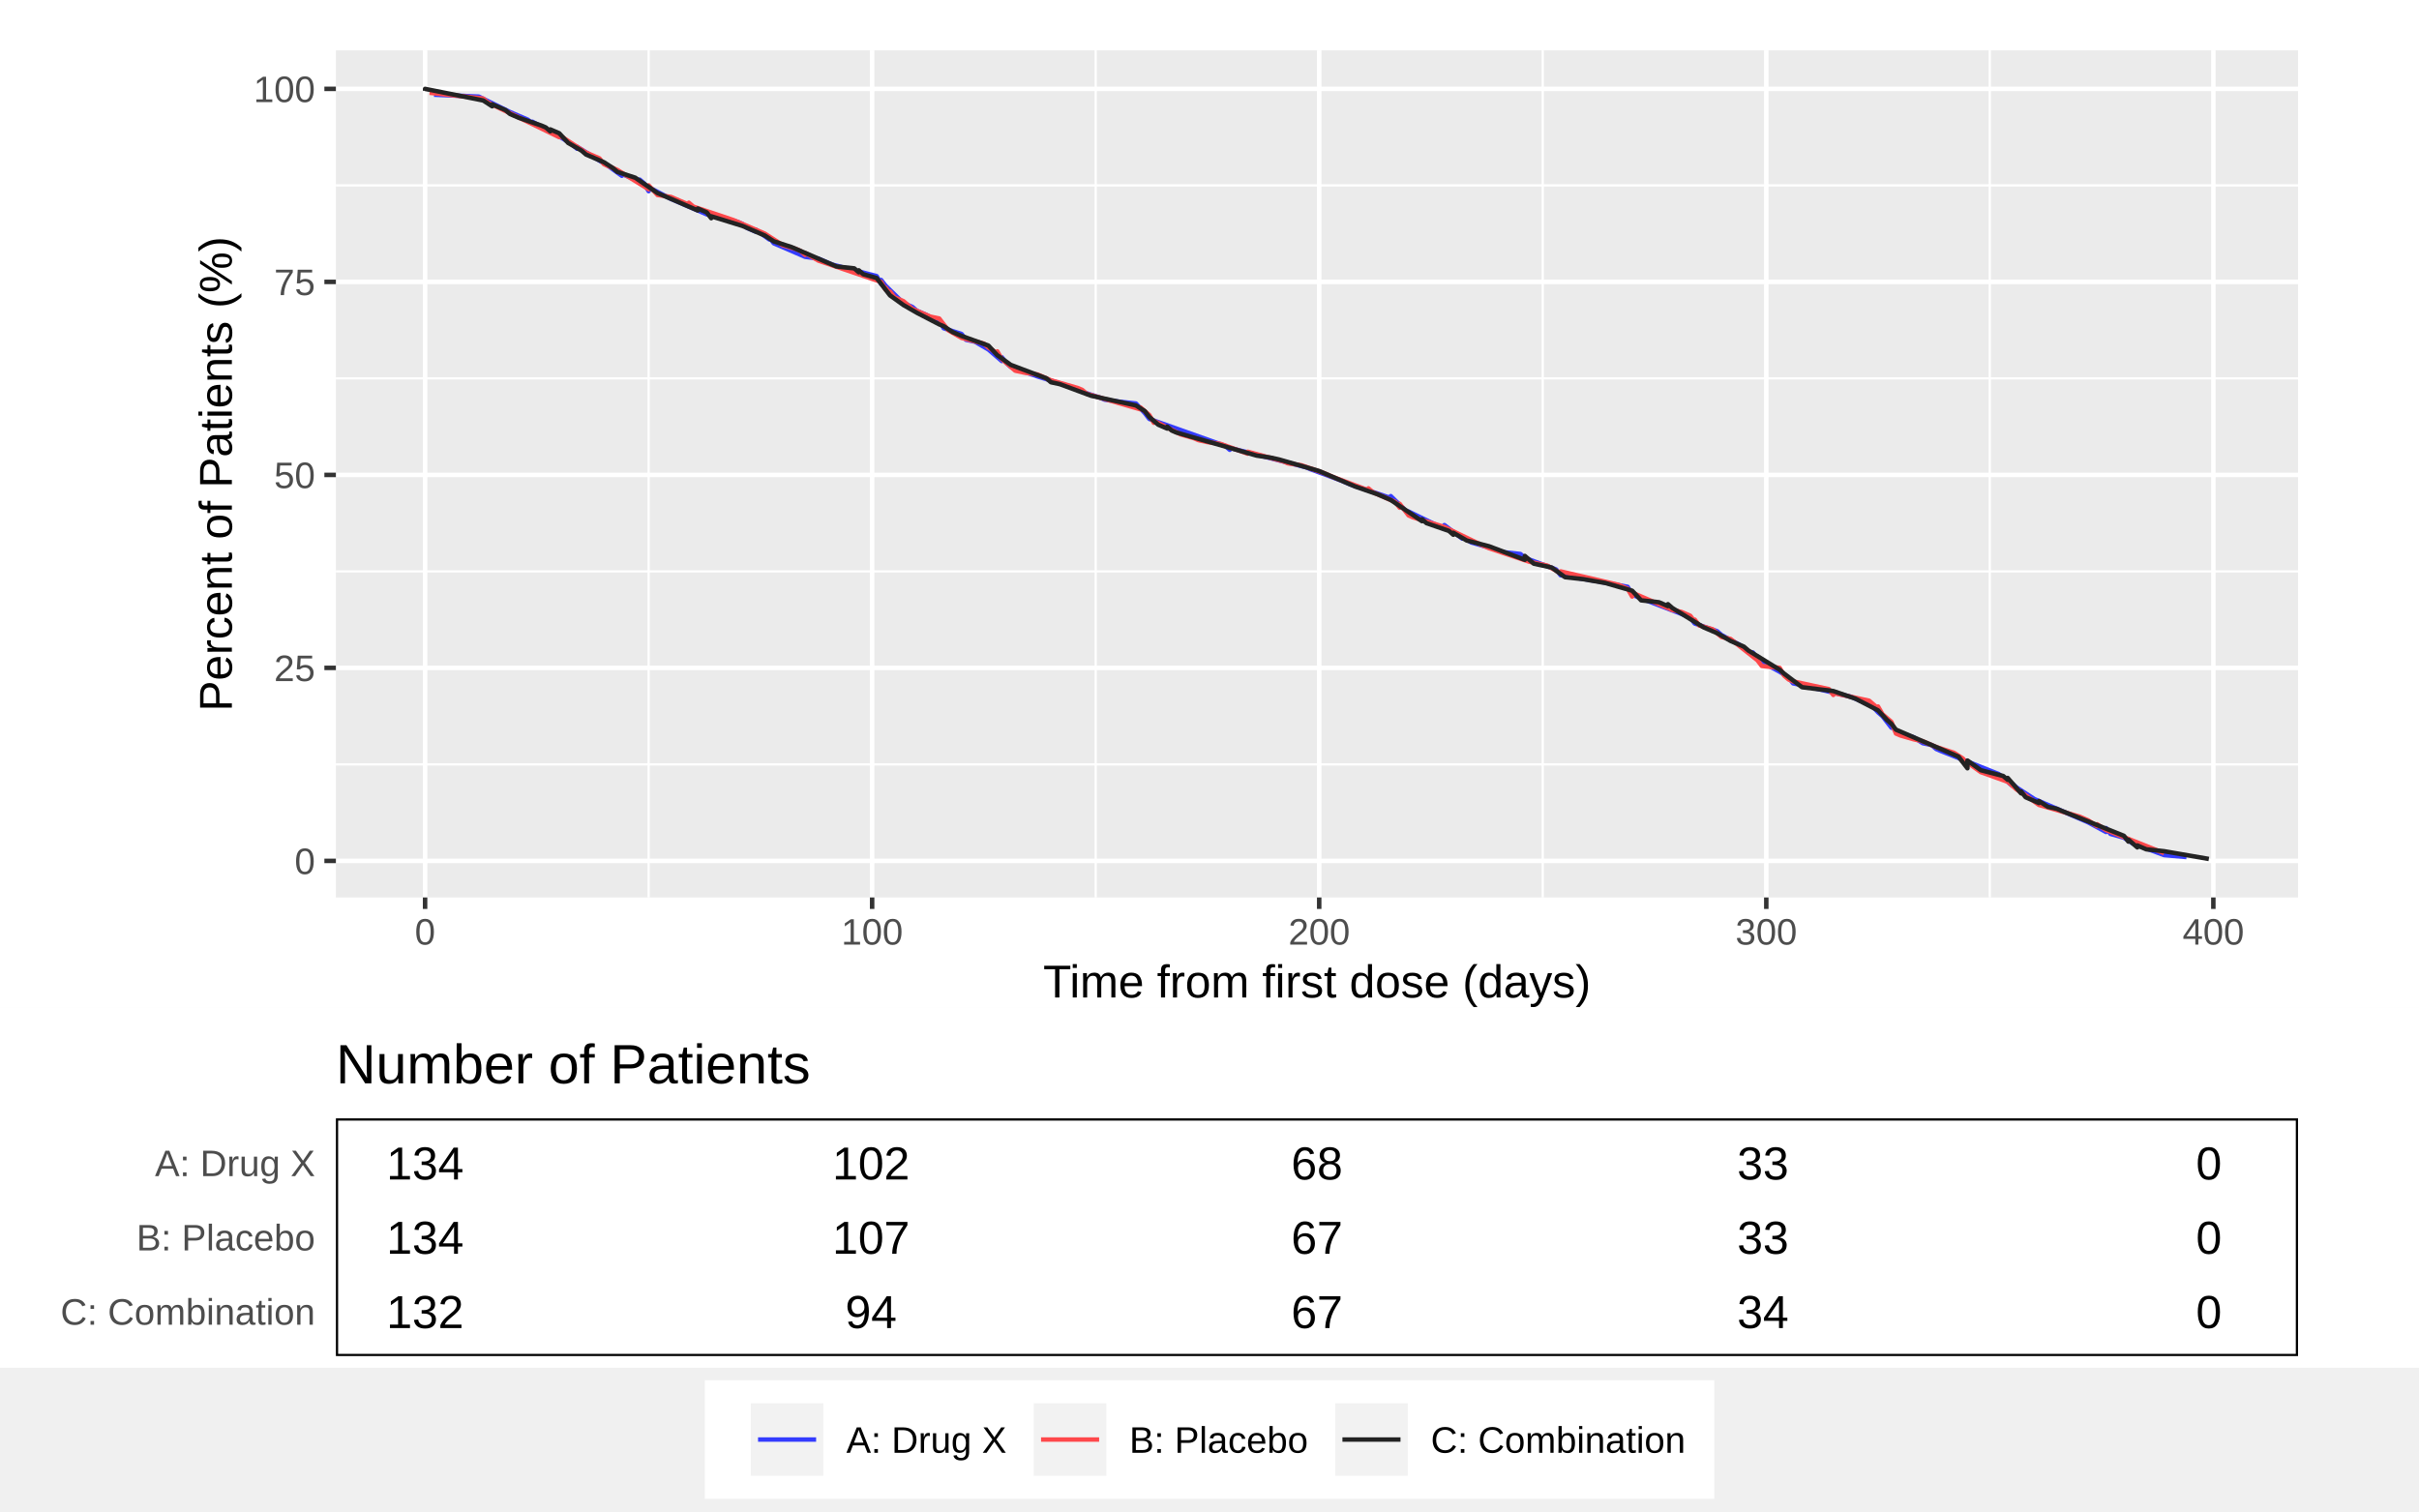
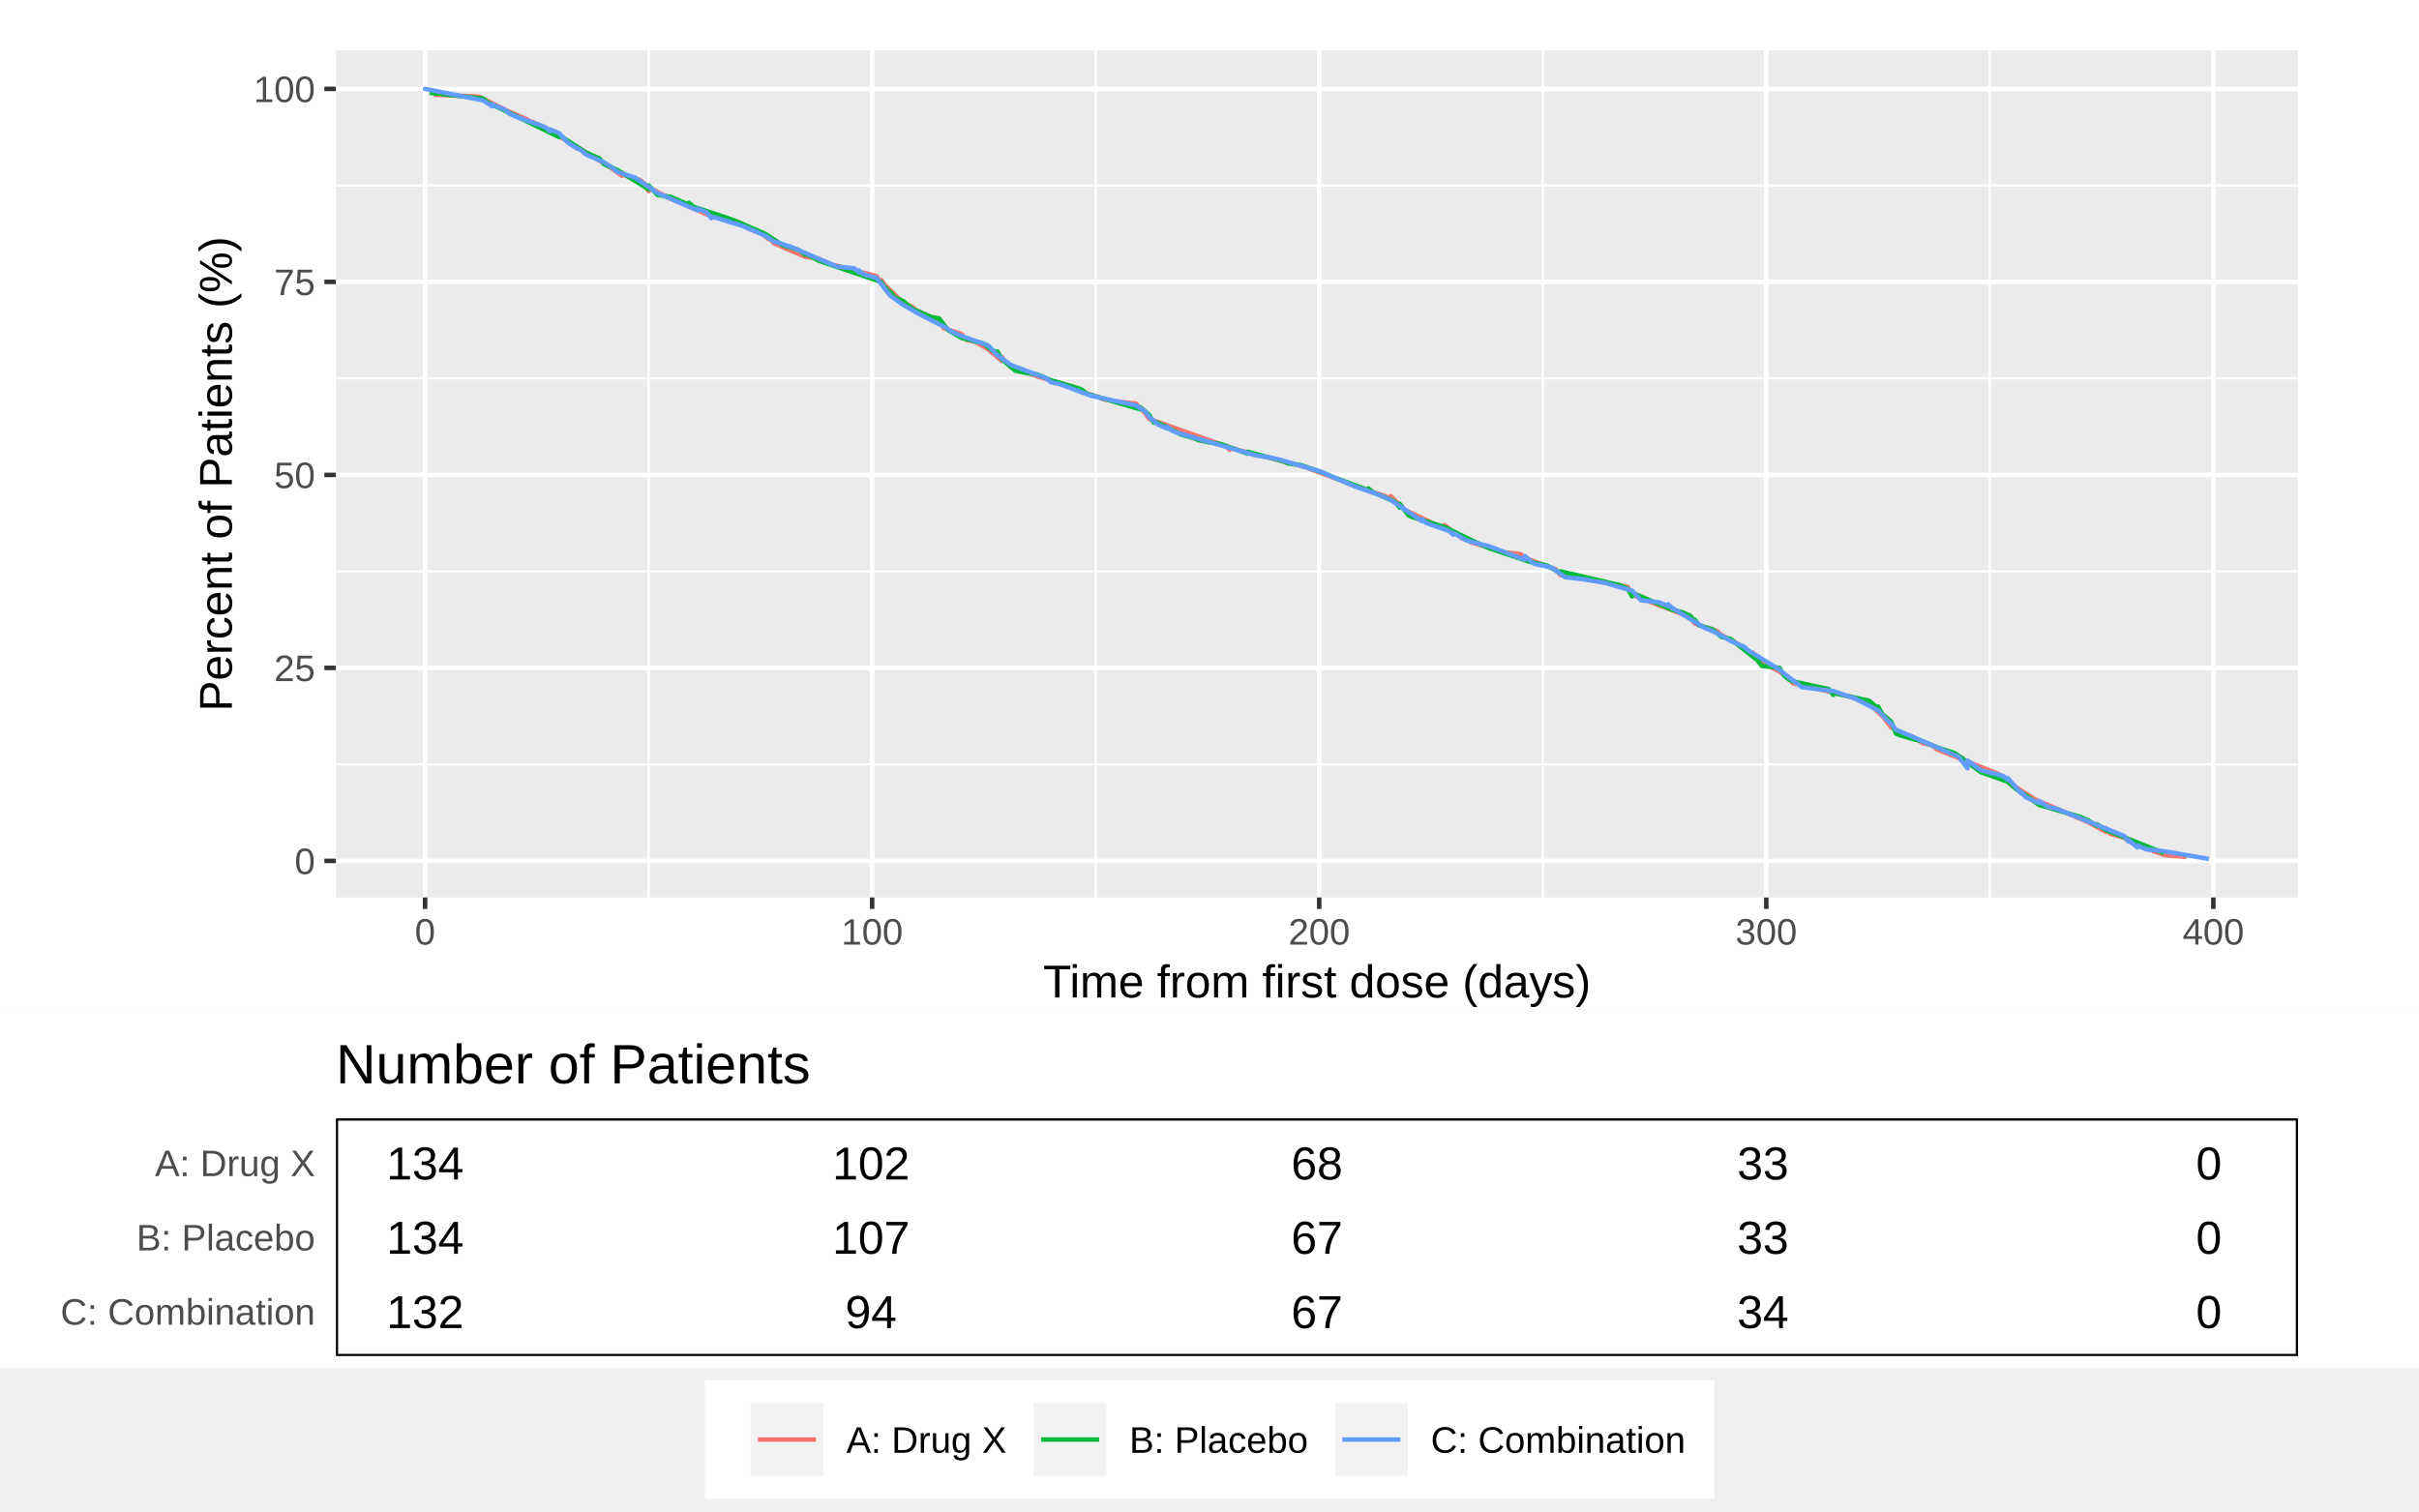
<svg xmlns="http://www.w3.org/2000/svg" class="svglite" width="576.00pt" height="360.00pt" viewBox="0 0 576.00 360.00">
  <defs>
    <style type="text/css">
    .svglite line, .svglite polyline, .svglite polygon, .svglite path, .svglite rect, .svglite circle {
      fill: none;
      stroke: #000000;
      stroke-linecap: round;
      stroke-linejoin: round;
      stroke-miterlimit: 10.00;
    }
    .svglite text {
      white-space: pre;
    }
  </style>
  </defs>
  <rect width="100%" height="100%" style="stroke: none; fill: none;" />
  <defs>
    <clipPath id="cpMC4wMHw1NzYuMDB8MC4wMHwzNjAuMDA=">
      <rect x="0.00" y="0.00" width="576.00" height="360.00" />
    </clipPath>
  </defs>
  <g clip-path="url(#cpMC4wMHw1NzYuMDB8MC4wMHwzNjAuMDA=)">
</g>
  <defs>
    <clipPath id="cpMC4wMHw1NzYuMDB8MC4wMHwyNDAuMDA=">
      <rect x="0.00" y="0.00" width="576.00" height="240.00" />
    </clipPath>
  </defs>
  <g clip-path="url(#cpMC4wMHw1NzYuMDB8MC4wMHwyNDAuMDA=)">
    <rect x="0.00" y="-0" width="576.00" height="240.00" style="stroke-width: 1.07; stroke: #FFFFFF; fill: #FFFFFF;" />
  </g>
  <g clip-path="url(#cpMC4wMHw1NzYuMDB8MC4wMHwzNjAuMDA=)">
</g>
  <defs>
    <clipPath id="cpNzkuOTh8NTQ3LjIwfDEyLjAwfDIxMy43NQ==">
      <rect x="79.98" y="12.00" width="467.22" height="201.75" />
    </clipPath>
  </defs>
  <g clip-path="url(#cpNzkuOTh8NTQ3LjIwfDEyLjAwfDIxMy43NQ==)">
    <rect x="79.98" y="12.00" width="467.22" height="201.75" style="stroke-width: 1.07; stroke: none; fill: #EBEBEB;" />
    <polyline points="79.98,182.06 547.20,182.06 " style="stroke-width: 0.53; stroke: #FFFFFF; stroke-linecap: butt;" />
    <polyline points="79.98,136.09 547.20,136.09 " style="stroke-width: 0.53; stroke: #FFFFFF; stroke-linecap: butt;" />
    <polyline points="79.98,90.12 547.20,90.12 " style="stroke-width: 0.53; stroke: #FFFFFF; stroke-linecap: butt;" />
    <polyline points="79.98,44.15 547.20,44.15 " style="stroke-width: 0.53; stroke: #FFFFFF; stroke-linecap: butt;" />
    <polyline points="154.45,213.75 154.45,12.00 " style="stroke-width: 0.53; stroke: #FFFFFF; stroke-linecap: butt;" />
    <polyline points="260.90,213.75 260.90,12.00 " style="stroke-width: 0.53; stroke: #FFFFFF; stroke-linecap: butt;" />
    <polyline points="367.35,213.75 367.35,12.00 " style="stroke-width: 0.53; stroke: #FFFFFF; stroke-linecap: butt;" />
    <polyline points="473.80,213.75 473.80,12.00 " style="stroke-width: 0.53; stroke: #FFFFFF; stroke-linecap: butt;" />
    <polyline points="79.98,205.04 547.20,205.04 " style="stroke-width: 1.07; stroke: #FFFFFF; stroke-linecap: butt;" />
    <polyline points="79.98,159.07 547.20,159.07 " style="stroke-width: 1.07; stroke: #FFFFFF; stroke-linecap: butt;" />
    <polyline points="79.98,113.11 547.20,113.11 " style="stroke-width: 1.07; stroke: #FFFFFF; stroke-linecap: butt;" />
    <polyline points="79.98,67.14 547.20,67.14 " style="stroke-width: 1.07; stroke: #FFFFFF; stroke-linecap: butt;" />
    <polyline points="79.98,21.17 547.20,21.17 " style="stroke-width: 1.07; stroke: #FFFFFF; stroke-linecap: butt;" />
    <polyline points="101.22,213.75 101.22,12.00 " style="stroke-width: 1.07; stroke: #FFFFFF; stroke-linecap: butt;" />
    <polyline points="207.67,213.75 207.67,12.00 " style="stroke-width: 1.07; stroke: #FFFFFF; stroke-linecap: butt;" />
    <polyline points="314.12,213.75 314.12,12.00 " style="stroke-width: 1.07; stroke: #FFFFFF; stroke-linecap: butt;" />
    <polyline points="420.58,213.75 420.58,12.00 " style="stroke-width: 1.07; stroke: #FFFFFF; stroke-linecap: butt;" />
    <polyline points="527.03,213.75 527.03,12.00 " style="stroke-width: 1.07; stroke: #FFFFFF; stroke-linecap: butt;" />
-     <polyline points="103.35,22.55 114.00,23.01 121.45,26.69 125.71,28.53 126.77,29.44 126.77,28.99 134.22,33.12 136.35,34.50 137.41,35.42 137.41,34.96 144.87,39.56 148.06,41.86 148.06,41.40 152.32,43.24 152.32,42.78 153.38,43.69 154.45,45.53 154.45,44.61 159.77,47.37 168.29,51.05 175.74,52.89 176.80,53.35 177.87,54.27 180.00,55.19 180.00,54.73 183.19,57.03 183.19,56.57 184.25,57.94 191.71,61.16 194.90,61.62 197.03,62.54 198.09,63.00 208.74,65.76 209.80,67.60 209.80,66.68 210.87,68.06 215.12,72.19 217.25,73.11 218.32,74.03 220.45,74.95 223.64,76.79 223.64,76.33 224.71,78.17 228.96,79.55 230.03,80.93 232.16,81.39 235.35,83.23 238.54,85.98 238.54,85.07 239.61,86.44 240.67,87.36 241.74,87.82 247.06,89.66 254.51,91.96 257.71,93.34 261.96,94.72 263.03,95.18 266.22,95.64 270.48,96.10 272.61,98.40 273.67,99.78 291.77,106.21 292.83,107.13 292.83,106.67 310.93,111.27 312.00,111.73 319.45,114.48 320.51,114.94 321.58,115.40 331.16,118.62 331.16,118.16 335.41,122.30 335.41,121.84 343.93,125.98 343.93,125.06 348.19,128.28 348.19,127.82 350.32,129.19 356.71,131.03 357.77,131.49 362.03,131.95 363.09,132.87 370.54,135.63 371.61,137.01 380.12,138.39 387.58,139.77 388.64,141.61 390.77,142.53 400.35,146.20 402.48,147.12 403.54,148.50 408.87,150.34 409.93,151.26 414.19,153.56 415.25,154.48 417.38,155.86 417.38,155.40 418.45,156.78 418.45,156.32 419.51,158.15 419.51,157.69 423.77,159.99 425.90,161.37 426.96,162.75 429.09,163.21 440.80,165.97 445.06,167.81 445.06,167.35 447.19,169.65 448.25,170.57 450.38,173.32 450.38,172.86 451.45,174.24 455.70,175.62 457.83,177.00 459.96,177.46 461.03,178.38 462.09,178.84 475.93,184.36 479.12,187.11 479.12,186.65 480.19,187.57 484.45,190.33 491.90,193.55 492.96,194.01 495.09,194.93 497.22,195.85 501.48,198.15 501.48,197.23 502.54,198.61 505.74,199.52 507.87,200.90 515.32,203.66 520.64,204.12 " style="stroke-width: 1.07; stroke: #343CFF; stroke-linecap: butt;" />
-     <polyline points="102.29,22.09 115.06,23.47 116.12,24.39 133.16,32.66 133.16,32.20 135.29,33.58 139.54,36.34 141.67,37.26 142.74,37.72 143.80,39.10 147.00,40.48 154.45,45.07 154.45,44.15 156.58,46.45 159.77,46.91 161.90,47.83 164.03,48.75 164.03,48.29 165.09,49.21 174.67,52.43 182.12,55.65 186.38,58.40 189.58,59.32 190.64,59.78 191.71,60.70 191.71,60.24 194.90,62.08 209.80,67.14 210.87,68.98 210.87,68.52 211.93,69.90 211.93,69.44 213.00,70.82 214.06,71.28 215.12,71.73 217.25,73.57 221.51,75.41 223.64,75.87 225.77,78.63 228.96,80.47 234.29,81.85 235.35,82.77 237.48,84.15 237.48,83.69 238.54,85.53 241.74,88.28 243.87,88.74 247.06,89.20 250.25,90.58 256.64,92.42 257.71,92.88 258.77,93.80 271.54,97.48 271.54,97.02 273.67,98.86 274.74,100.69 274.74,100.23 281.12,103.45 284.32,104.37 285.38,104.83 287.51,105.29 290.71,105.75 297.09,108.05 297.09,107.59 305.61,109.89 306.67,110.35 309.87,110.81 315.19,112.65 317.32,113.57 325.83,116.78 325.83,116.32 326.90,117.24 332.22,119.54 333.29,120.92 333.29,120.46 333.29,120.00 334.35,121.38 335.41,122.76 336.48,123.22 343.93,125.52 352.45,129.65 354.58,130.57 364.16,133.79 368.41,134.71 371.61,136.55 371.61,136.09 385.45,139.31 387.58,140.23 388.64,142.07 388.64,141.15 398.22,145.28 400.35,145.74 402.48,146.66 403.54,148.04 403.54,147.58 404.61,148.96 407.80,149.88 409.93,151.72 412.06,152.18 418.45,157.23 419.51,158.61 423.77,159.07 424.83,160.91 425.90,161.83 426.96,162.29 435.48,164.13 436.54,165.51 436.54,165.05 445.06,166.89 447.19,168.73 447.19,168.27 448.25,170.11 449.32,171.03 450.38,171.94 451.45,174.70 452.51,175.16 455.70,176.08 457.83,176.54 461.03,177.92 465.29,179.30 467.41,180.68 468.48,182.06 468.48,181.60 471.67,183.90 478.06,186.19 480.19,188.03 482.32,189.41 485.51,191.71 495.09,194.47 497.22,195.39 499.35,196.77 499.35,196.31 501.48,197.69 515.32,203.20 " style="stroke-width: 1.07; stroke: #FF484B; stroke-linecap: butt;" />
-     <polyline points="101.22,21.63 101.22,21.17 115.06,23.93 117.19,25.31 117.19,24.85 119.32,25.77 120.38,26.23 121.45,27.15 122.51,27.61 123.58,28.07 128.90,29.90 129.96,30.36 131.03,31.28 131.03,30.82 133.16,31.74 135.29,34.04 138.48,35.88 139.54,36.80 142.74,38.18 143.80,38.64 145.93,40.02 147.00,40.94 151.25,42.32 156.58,45.99 166.16,50.13 166.16,49.67 168.29,50.59 169.35,51.97 169.35,51.51 176.80,53.81 182.12,56.11 184.25,57.48 188.51,58.86 199.16,63.46 203.41,63.92 204.48,64.84 204.48,64.38 205.54,65.30 208.74,66.22 211.93,70.36 215.12,72.65 218.32,74.49 223.64,77.25 224.71,77.71 226.83,79.09 228.96,80.01 235.35,82.31 237.48,84.61 240.67,86.90 249.19,90.12 250.25,91.04 252.38,91.50 259.83,94.26 270.48,96.56 272.61,97.94 273.67,99.32 275.80,101.15 277.93,102.07 277.93,101.61 279.00,102.53 280.06,102.99 283.25,103.91 299.22,108.51 302.41,108.97 304.54,109.43 314.12,112.19 316.25,113.11 318.38,114.03 322.64,115.86 327.96,117.70 331.16,119.08 338.61,124.14 338.61,123.68 339.67,124.60 345.00,126.44 346.06,127.36 346.06,126.90 349.25,128.73 354.58,130.11 363.09,133.33 363.09,132.41 365.22,134.25 369.48,135.17 372.67,137.47 376.93,137.93 382.25,138.85 388.64,140.69 390.77,142.98 395.03,143.44 397.16,144.36 397.16,143.90 398.22,144.82 405.67,149.42 408.87,150.80 412.06,152.64 413.12,153.10 415.25,154.02 416.32,154.94 423.77,159.53 424.83,160.45 429.09,163.67 436.54,164.59 441.87,166.43 447.19,169.19 449.32,171.48 450.38,172.40 451.45,173.78 465.29,179.76 466.35,180.22 468.48,182.98 468.48,182.52 468.48,181.14 471.67,183.44 477.00,184.82 478.06,185.73 478.06,185.28 481.25,188.95 481.25,188.49 482.32,189.87 485.51,191.25 485.51,190.79 487.64,192.17 489.77,192.63 490.83,193.09 505.74,199.07 506.80,200.44 506.80,199.98 508.93,201.82 508.93,201.36 511.06,202.28 515.32,202.74 525.96,204.58 " style="stroke-width: 1.07; stroke: #232323; stroke-linecap: butt;" />
+     <polyline points="103.35,22.55 114.00,23.01 121.45,26.69 125.71,28.53 126.77,29.44 126.77,28.99 134.22,33.12 136.35,34.50 137.41,35.42 137.41,34.96 144.87,39.56 148.06,41.86 148.06,41.40 152.32,43.24 152.32,42.78 153.38,43.69 154.45,45.53 154.45,44.61 159.77,47.37 168.29,51.05 175.74,52.89 176.80,53.35 177.87,54.27 180.00,55.19 180.00,54.73 183.19,57.03 183.19,56.57 184.25,57.94 191.71,61.16 194.90,61.62 197.03,62.54 198.09,63.00 208.74,65.76 209.80,67.60 209.80,66.68 210.87,68.06 215.12,72.19 217.25,73.11 218.32,74.03 220.45,74.95 223.64,76.79 223.64,76.33 224.71,78.17 228.96,79.55 230.03,80.93 232.16,81.39 235.35,83.23 238.54,85.98 238.54,85.07 239.61,86.44 240.67,87.36 241.74,87.82 247.06,89.66 254.51,91.96 257.71,93.34 261.96,94.72 263.03,95.18 266.22,95.64 270.48,96.10 272.61,98.40 273.67,99.78 291.77,106.21 292.83,107.13 292.83,106.67 310.93,111.27 312.00,111.73 319.45,114.48 320.51,114.94 321.58,115.40 331.16,118.62 331.16,118.16 335.41,122.30 335.41,121.84 343.93,125.98 343.93,125.06 348.19,128.28 348.19,127.82 350.32,129.19 356.71,131.03 357.77,131.49 362.03,131.95 363.09,132.87 370.54,135.63 371.61,137.01 380.12,138.39 387.58,139.77 388.64,141.61 390.77,142.53 400.35,146.20 402.48,147.12 403.54,148.50 408.87,150.34 409.93,151.26 414.19,153.56 415.25,154.48 417.38,155.86 417.38,155.40 418.45,156.78 418.45,156.32 419.51,158.15 419.51,157.69 423.77,159.99 425.90,161.37 426.96,162.75 429.09,163.21 440.80,165.97 445.06,167.81 445.06,167.35 447.19,169.65 448.25,170.57 450.38,173.32 450.38,172.86 451.45,174.24 455.70,175.62 457.83,177.00 459.96,177.46 461.03,178.38 462.09,178.84 475.93,184.36 479.12,187.11 479.12,186.65 480.19,187.57 484.45,190.33 491.90,193.55 492.96,194.01 495.09,194.93 497.22,195.85 501.48,198.15 501.48,197.23 502.54,198.61 505.74,199.52 507.87,200.90 515.32,203.66 520.64,204.12 " style="stroke-width: 1.07; stroke: #F8766D; stroke-linecap: butt;" />
+     <polyline points="102.29,22.09 115.06,23.47 116.12,24.39 133.16,32.66 133.16,32.20 135.29,33.58 139.54,36.34 141.67,37.26 142.74,37.72 143.80,39.10 147.00,40.48 154.45,45.07 154.45,44.15 156.58,46.45 159.77,46.91 161.90,47.83 164.03,48.75 164.03,48.29 165.09,49.21 174.67,52.43 182.12,55.65 186.38,58.40 189.58,59.32 190.64,59.78 191.71,60.70 191.71,60.24 194.90,62.08 209.80,67.14 210.87,68.98 210.87,68.52 211.93,69.90 211.93,69.44 213.00,70.82 214.06,71.28 215.12,71.73 217.25,73.57 221.51,75.41 223.64,75.87 225.77,78.63 228.96,80.47 234.29,81.85 235.35,82.77 237.48,84.15 237.48,83.69 238.54,85.53 241.74,88.28 243.87,88.74 247.06,89.20 250.25,90.58 256.64,92.42 257.71,92.88 258.77,93.80 271.54,97.48 271.54,97.02 273.67,98.86 274.74,100.69 274.74,100.23 281.12,103.45 284.32,104.37 285.38,104.83 287.51,105.29 290.71,105.75 297.09,108.05 297.09,107.59 305.61,109.89 306.67,110.35 309.87,110.81 315.19,112.65 317.32,113.57 325.83,116.78 325.83,116.32 326.90,117.24 332.22,119.54 333.29,120.92 333.29,120.46 333.29,120.00 334.35,121.38 335.41,122.76 336.48,123.22 343.93,125.52 352.45,129.65 354.58,130.57 364.16,133.79 368.41,134.71 371.61,136.55 371.61,136.09 385.45,139.31 387.58,140.23 388.64,142.07 388.64,141.15 398.22,145.28 400.35,145.74 402.48,146.66 403.54,148.04 403.54,147.58 404.61,148.96 407.80,149.88 409.93,151.72 412.06,152.18 418.45,157.23 419.51,158.61 423.77,159.07 424.83,160.91 425.90,161.83 426.96,162.29 435.48,164.13 436.54,165.51 436.54,165.05 445.06,166.89 447.19,168.73 447.19,168.27 448.25,170.11 449.32,171.03 450.38,171.94 451.45,174.70 452.51,175.16 455.70,176.08 457.83,176.54 461.03,177.92 465.29,179.30 467.41,180.68 468.48,182.06 468.48,181.60 471.67,183.90 478.06,186.19 480.19,188.03 482.32,189.41 485.51,191.71 495.09,194.47 497.22,195.39 499.35,196.77 499.35,196.31 501.48,197.69 515.32,203.20 " style="stroke-width: 1.07; stroke: #00BA38; stroke-linecap: butt;" />
+     <polyline points="101.22,21.63 101.22,21.17 115.06,23.93 117.19,25.31 117.19,24.85 119.32,25.77 120.38,26.23 121.45,27.15 122.51,27.61 123.58,28.07 128.90,29.90 129.96,30.36 131.03,31.28 131.03,30.82 133.16,31.74 135.29,34.04 138.48,35.88 139.54,36.80 142.74,38.18 143.80,38.64 145.93,40.02 147.00,40.94 151.25,42.32 156.58,45.99 166.16,50.13 166.16,49.67 168.29,50.59 169.35,51.97 169.35,51.51 176.80,53.81 182.12,56.11 184.25,57.48 188.51,58.86 199.16,63.46 203.41,63.92 204.48,64.84 204.48,64.38 205.54,65.30 208.74,66.22 211.93,70.36 215.12,72.65 218.32,74.49 223.64,77.25 224.71,77.71 226.83,79.09 228.96,80.01 235.35,82.31 237.48,84.61 240.67,86.90 249.19,90.12 250.25,91.04 252.38,91.50 259.83,94.26 270.48,96.56 272.61,97.94 273.67,99.32 275.80,101.15 277.93,102.07 277.93,101.61 279.00,102.53 280.06,102.99 283.25,103.91 299.22,108.51 302.41,108.97 304.54,109.43 314.12,112.19 316.25,113.11 318.38,114.03 322.64,115.86 327.96,117.70 331.16,119.08 338.61,124.14 338.61,123.68 339.67,124.60 345.00,126.44 346.06,127.36 346.06,126.90 349.25,128.73 354.58,130.11 363.09,133.33 363.09,132.41 365.22,134.25 369.48,135.17 372.67,137.47 376.93,137.93 382.25,138.85 388.64,140.69 390.77,142.98 395.03,143.44 397.16,144.36 397.16,143.90 398.22,144.82 405.67,149.42 408.87,150.80 412.06,152.64 413.12,153.10 415.25,154.02 416.32,154.94 423.77,159.53 424.83,160.45 429.09,163.67 436.54,164.59 441.87,166.43 447.19,169.19 449.32,171.48 450.38,172.40 451.45,173.78 465.29,179.76 466.35,180.22 468.48,182.98 468.48,182.52 468.48,181.14 471.67,183.44 477.00,184.82 478.06,185.73 478.06,185.28 481.25,188.95 481.25,188.49 482.32,189.87 485.51,191.25 485.51,190.79 487.64,192.17 489.77,192.63 490.83,193.09 505.74,199.07 506.80,200.44 506.80,199.98 508.93,201.82 508.93,201.36 511.06,202.28 515.32,202.74 525.96,204.58 " style="stroke-width: 1.07; stroke: #619CFF; stroke-linecap: butt;" />
  </g>
  <g clip-path="url(#cpMC4wMHw1NzYuMDB8MC4wMHwzNjAuMDA=)">
    <text x="75.05" y="208.19" text-anchor="end" style="font-size: 8.80px;fill: #4D4D4D; font-family: &quot;Arial&quot;;" textLength="4.90px" lengthAdjust="spacingAndGlyphs">0</text>
    <text x="75.05" y="162.22" text-anchor="end" style="font-size: 8.80px;fill: #4D4D4D; font-family: &quot;Arial&quot;;" textLength="9.79px" lengthAdjust="spacingAndGlyphs">25</text>
    <text x="75.05" y="116.26" text-anchor="end" style="font-size: 8.80px;fill: #4D4D4D; font-family: &quot;Arial&quot;;" textLength="9.79px" lengthAdjust="spacingAndGlyphs">50</text>
    <text x="75.05" y="70.29" text-anchor="end" style="font-size: 8.80px;fill: #4D4D4D; font-family: &quot;Arial&quot;;" textLength="9.79px" lengthAdjust="spacingAndGlyphs">75</text>
    <text x="75.05" y="24.32" text-anchor="end" style="font-size: 8.80px;fill: #4D4D4D; font-family: &quot;Arial&quot;;" textLength="14.69px" lengthAdjust="spacingAndGlyphs">100</text>
    <polyline points="77.24,205.04 79.98,205.04 " style="stroke-width: 1.07; stroke: #333333; stroke-linecap: butt;" />
    <polyline points="77.24,159.07 79.98,159.07 " style="stroke-width: 1.07; stroke: #333333; stroke-linecap: butt;" />
    <polyline points="77.24,113.11 79.98,113.11 " style="stroke-width: 1.07; stroke: #333333; stroke-linecap: butt;" />
    <polyline points="77.24,67.14 79.98,67.14 " style="stroke-width: 1.07; stroke: #333333; stroke-linecap: butt;" />
    <polyline points="77.24,21.17 79.98,21.17 " style="stroke-width: 1.07; stroke: #333333; stroke-linecap: butt;" />
    <polyline points="101.22,216.49 101.22,213.75 " style="stroke-width: 1.07; stroke: #333333; stroke-linecap: butt;" />
    <polyline points="207.67,216.49 207.67,213.75 " style="stroke-width: 1.07; stroke: #333333; stroke-linecap: butt;" />
    <polyline points="314.12,216.49 314.12,213.75 " style="stroke-width: 1.07; stroke: #333333; stroke-linecap: butt;" />
    <polyline points="420.58,216.49 420.58,213.75 " style="stroke-width: 1.07; stroke: #333333; stroke-linecap: butt;" />
    <polyline points="527.03,216.49 527.03,213.75 " style="stroke-width: 1.07; stroke: #333333; stroke-linecap: butt;" />
    <text x="101.22" y="224.98" text-anchor="middle" style="font-size: 8.80px;fill: #4D4D4D; font-family: &quot;Arial&quot;;" textLength="4.90px" lengthAdjust="spacingAndGlyphs">0</text>
    <text x="207.67" y="224.98" text-anchor="middle" style="font-size: 8.80px;fill: #4D4D4D; font-family: &quot;Arial&quot;;" textLength="14.69px" lengthAdjust="spacingAndGlyphs">100</text>
    <text x="314.12" y="224.98" text-anchor="middle" style="font-size: 8.80px;fill: #4D4D4D; font-family: &quot;Arial&quot;;" textLength="14.69px" lengthAdjust="spacingAndGlyphs">200</text>
    <text x="420.58" y="224.98" text-anchor="middle" style="font-size: 8.80px;fill: #4D4D4D; font-family: &quot;Arial&quot;;" textLength="14.69px" lengthAdjust="spacingAndGlyphs">300</text>
    <text x="527.03" y="224.98" text-anchor="middle" style="font-size: 8.80px;fill: #4D4D4D; font-family: &quot;Arial&quot;;" textLength="14.69px" lengthAdjust="spacingAndGlyphs">400</text>
    <text x="313.59" y="237.58" text-anchor="middle" style="font-size: 11.00px; font-family: &quot;Arial&quot;;" textLength="130.44px" lengthAdjust="spacingAndGlyphs">Time from first dose (days)</text>
    <text transform="translate(55.21,112.88) rotate(-90)" text-anchor="middle" style="font-size: 11.00px; font-family: &quot;Arial&quot;;" textLength="113.16px" lengthAdjust="spacingAndGlyphs">Percent of Patients (%)</text>
  </g>
  <defs>
    <clipPath id="cpMC4wMHw1NzYuMDB8MjQwLjAwfDMyNS43MQ==">
      <rect x="0.00" y="240.00" width="576.00" height="85.71" />
    </clipPath>
  </defs>
  <g clip-path="url(#cpMC4wMHw1NzYuMDB8MjQwLjAwfDMyNS43MQ==)">
    <rect x="0.00" y="240.00" width="576.00" height="85.71" style="stroke-width: 1.07; stroke: #FFFFFF; fill: #FFFFFF;" />
  </g>
  <g clip-path="url(#cpMC4wMHw1NzYuMDB8MC4wMHwzNjAuMDA=)">
</g>
  <defs>
    <clipPath id="cpNzkuOTh8NTQ3LjIwfDI2Ni4zNnwzMjIuOTc=">
      <rect x="79.98" y="266.36" width="467.22" height="56.62" />
    </clipPath>
  </defs>
  <g clip-path="url(#cpNzkuOTh8NTQ3LjIwfDI2Ni4zNnwzMjIuOTc=)">
    <polyline points="154.31,322.97 154.31,266.36 " style="stroke-width: 0.53; stroke: #FFFFFF; stroke-linecap: butt;" />
    <polyline points="260.50,322.97 260.50,266.36 " style="stroke-width: 0.53; stroke: #FFFFFF; stroke-linecap: butt;" />
    <polyline points="366.68,322.97 366.68,266.36 " style="stroke-width: 0.53; stroke: #FFFFFF; stroke-linecap: butt;" />
    <polyline points="472.87,322.97 472.87,266.36 " style="stroke-width: 0.53; stroke: #FFFFFF; stroke-linecap: butt;" />
    <polyline points="79.98,312.36 547.20,312.36 " style="stroke-width: 1.07; stroke: #FFFFFF; stroke-linecap: butt;" />
    <polyline points="79.98,294.67 547.20,294.67 " style="stroke-width: 1.07; stroke: #FFFFFF; stroke-linecap: butt;" />
    <polyline points="79.98,276.97 547.20,276.97 " style="stroke-width: 1.07; stroke: #FFFFFF; stroke-linecap: butt;" />
    <polyline points="101.22,322.97 101.22,266.36 " style="stroke-width: 1.07; stroke: #FFFFFF; stroke-linecap: butt;" />
    <polyline points="207.41,322.97 207.41,266.36 " style="stroke-width: 1.07; stroke: #FFFFFF; stroke-linecap: butt;" />
    <polyline points="313.59,322.97 313.59,266.36 " style="stroke-width: 1.07; stroke: #FFFFFF; stroke-linecap: butt;" />
    <polyline points="419.78,322.97 419.78,266.36 " style="stroke-width: 1.07; stroke: #FFFFFF; stroke-linecap: butt;" />
    <polyline points="525.96,322.97 525.96,266.36 " style="stroke-width: 1.07; stroke: #FFFFFF; stroke-linecap: butt;" />
    <text x="101.22" y="316.31" text-anchor="middle" style="font-size: 11.04px; font-family: &quot;Arial&quot;;" textLength="18.40px" lengthAdjust="spacingAndGlyphs">132</text>
    <text x="207.41" y="316.31" text-anchor="middle" style="font-size: 11.04px; font-family: &quot;Arial&quot;;" textLength="12.27px" lengthAdjust="spacingAndGlyphs">94</text>
    <text x="313.59" y="316.31" text-anchor="middle" style="font-size: 11.04px; font-family: &quot;Arial&quot;;" textLength="12.27px" lengthAdjust="spacingAndGlyphs">67</text>
    <text x="419.78" y="316.31" text-anchor="middle" style="font-size: 11.04px; font-family: &quot;Arial&quot;;" textLength="12.27px" lengthAdjust="spacingAndGlyphs">34</text>
    <text x="525.96" y="316.31" text-anchor="middle" style="font-size: 11.04px; font-family: &quot;Arial&quot;;" textLength="6.13px" lengthAdjust="spacingAndGlyphs">0</text>
    <text x="101.22" y="298.62" text-anchor="middle" style="font-size: 11.04px; font-family: &quot;Arial&quot;;" textLength="18.40px" lengthAdjust="spacingAndGlyphs">134</text>
    <text x="207.41" y="298.62" text-anchor="middle" style="font-size: 11.04px; font-family: &quot;Arial&quot;;" textLength="18.40px" lengthAdjust="spacingAndGlyphs">107</text>
    <text x="313.59" y="298.62" text-anchor="middle" style="font-size: 11.04px; font-family: &quot;Arial&quot;;" textLength="12.27px" lengthAdjust="spacingAndGlyphs">67</text>
    <text x="419.78" y="298.62" text-anchor="middle" style="font-size: 11.04px; font-family: &quot;Arial&quot;;" textLength="12.27px" lengthAdjust="spacingAndGlyphs">33</text>
    <text x="525.96" y="298.62" text-anchor="middle" style="font-size: 11.04px; font-family: &quot;Arial&quot;;" textLength="6.13px" lengthAdjust="spacingAndGlyphs">0</text>
    <text x="101.22" y="280.92" text-anchor="middle" style="font-size: 11.04px; font-family: &quot;Arial&quot;;" textLength="18.40px" lengthAdjust="spacingAndGlyphs">134</text>
    <text x="207.41" y="280.92" text-anchor="middle" style="font-size: 11.04px; font-family: &quot;Arial&quot;;" textLength="18.40px" lengthAdjust="spacingAndGlyphs">102</text>
    <text x="313.59" y="280.92" text-anchor="middle" style="font-size: 11.04px; font-family: &quot;Arial&quot;;" textLength="12.27px" lengthAdjust="spacingAndGlyphs">68</text>
    <text x="419.78" y="280.92" text-anchor="middle" style="font-size: 11.04px; font-family: &quot;Arial&quot;;" textLength="12.27px" lengthAdjust="spacingAndGlyphs">33</text>
    <text x="525.96" y="280.92" text-anchor="middle" style="font-size: 11.04px; font-family: &quot;Arial&quot;;" textLength="6.13px" lengthAdjust="spacingAndGlyphs">0</text>
    <rect x="79.98" y="266.36" width="467.22" height="56.62" style="stroke-width: 1.07;" />
  </g>
  <g clip-path="url(#cpMC4wMHw1NzYuMDB8MC4wMHwzNjAuMDA=)">
    <text x="75.05" y="315.51" text-anchor="end" style="font-size: 8.80px;fill: #4D4D4D; font-family: &quot;Arial&quot;;" textLength="60.65px" lengthAdjust="spacingAndGlyphs">C: Combination</text>
    <text x="75.05" y="297.82" text-anchor="end" style="font-size: 8.80px;fill: #4D4D4D; font-family: &quot;Arial&quot;;" textLength="42.57px" lengthAdjust="spacingAndGlyphs">B: Placebo</text>
    <text x="75.05" y="280.12" text-anchor="end" style="font-size: 8.80px;fill: #4D4D4D; font-family: &quot;Arial&quot;;" textLength="38.15px" lengthAdjust="spacingAndGlyphs">A: Drug X</text>
    <text x="79.98" y="258.02" style="font-size: 13.20px; font-family: &quot;Arial&quot;;" textLength="112.91px" lengthAdjust="spacingAndGlyphs">Number of Patients</text>
    <rect x="167.82" y="328.74" width="240.37" height="28.24" style="stroke-width: 1.07; stroke: none; fill: #FFFFFF;" />
    <rect x="178.77" y="334.22" width="17.28" height="17.28" style="stroke-width: 1.07; stroke: none; fill: #F2F2F2;" />
-     <line x1="180.50" y1="342.86" x2="194.33" y2="342.86" style="stroke-width: 1.07; stroke: #343CFF; stroke-linecap: butt;" />
+     <line x1="180.50" y1="342.86" x2="194.33" y2="342.86" style="stroke-width: 1.07; stroke: #F8766D; stroke-linecap: butt;" />
    <rect x="246.16" y="334.22" width="17.28" height="17.28" style="stroke-width: 1.07; stroke: none; fill: #F2F2F2;" />
-     <line x1="247.89" y1="342.86" x2="261.72" y2="342.86" style="stroke-width: 1.07; stroke: #FF484B; stroke-linecap: butt;" />
+     <line x1="247.89" y1="342.86" x2="261.72" y2="342.86" style="stroke-width: 1.07; stroke: #00BA38; stroke-linecap: butt;" />
    <rect x="317.93" y="334.22" width="17.28" height="17.28" style="stroke-width: 1.07; stroke: none; fill: #F2F2F2;" />
-     <line x1="319.65" y1="342.86" x2="333.48" y2="342.86" style="stroke-width: 1.07; stroke: #232323; stroke-linecap: butt;" />
+     <line x1="319.65" y1="342.86" x2="333.48" y2="342.86" style="stroke-width: 1.07; stroke: #619CFF; stroke-linecap: butt;" />
    <text x="201.53" y="346.01" style="font-size: 8.80px; font-family: &quot;Arial&quot;;" textLength="38.15px" lengthAdjust="spacingAndGlyphs">A: Drug X</text>
    <text x="268.92" y="346.01" style="font-size: 8.80px; font-family: &quot;Arial&quot;;" textLength="42.57px" lengthAdjust="spacingAndGlyphs">B: Placebo</text>
    <text x="340.69" y="346.01" style="font-size: 8.80px; font-family: &quot;Arial&quot;;" textLength="60.65px" lengthAdjust="spacingAndGlyphs">C: Combination</text>
  </g>
</svg>
